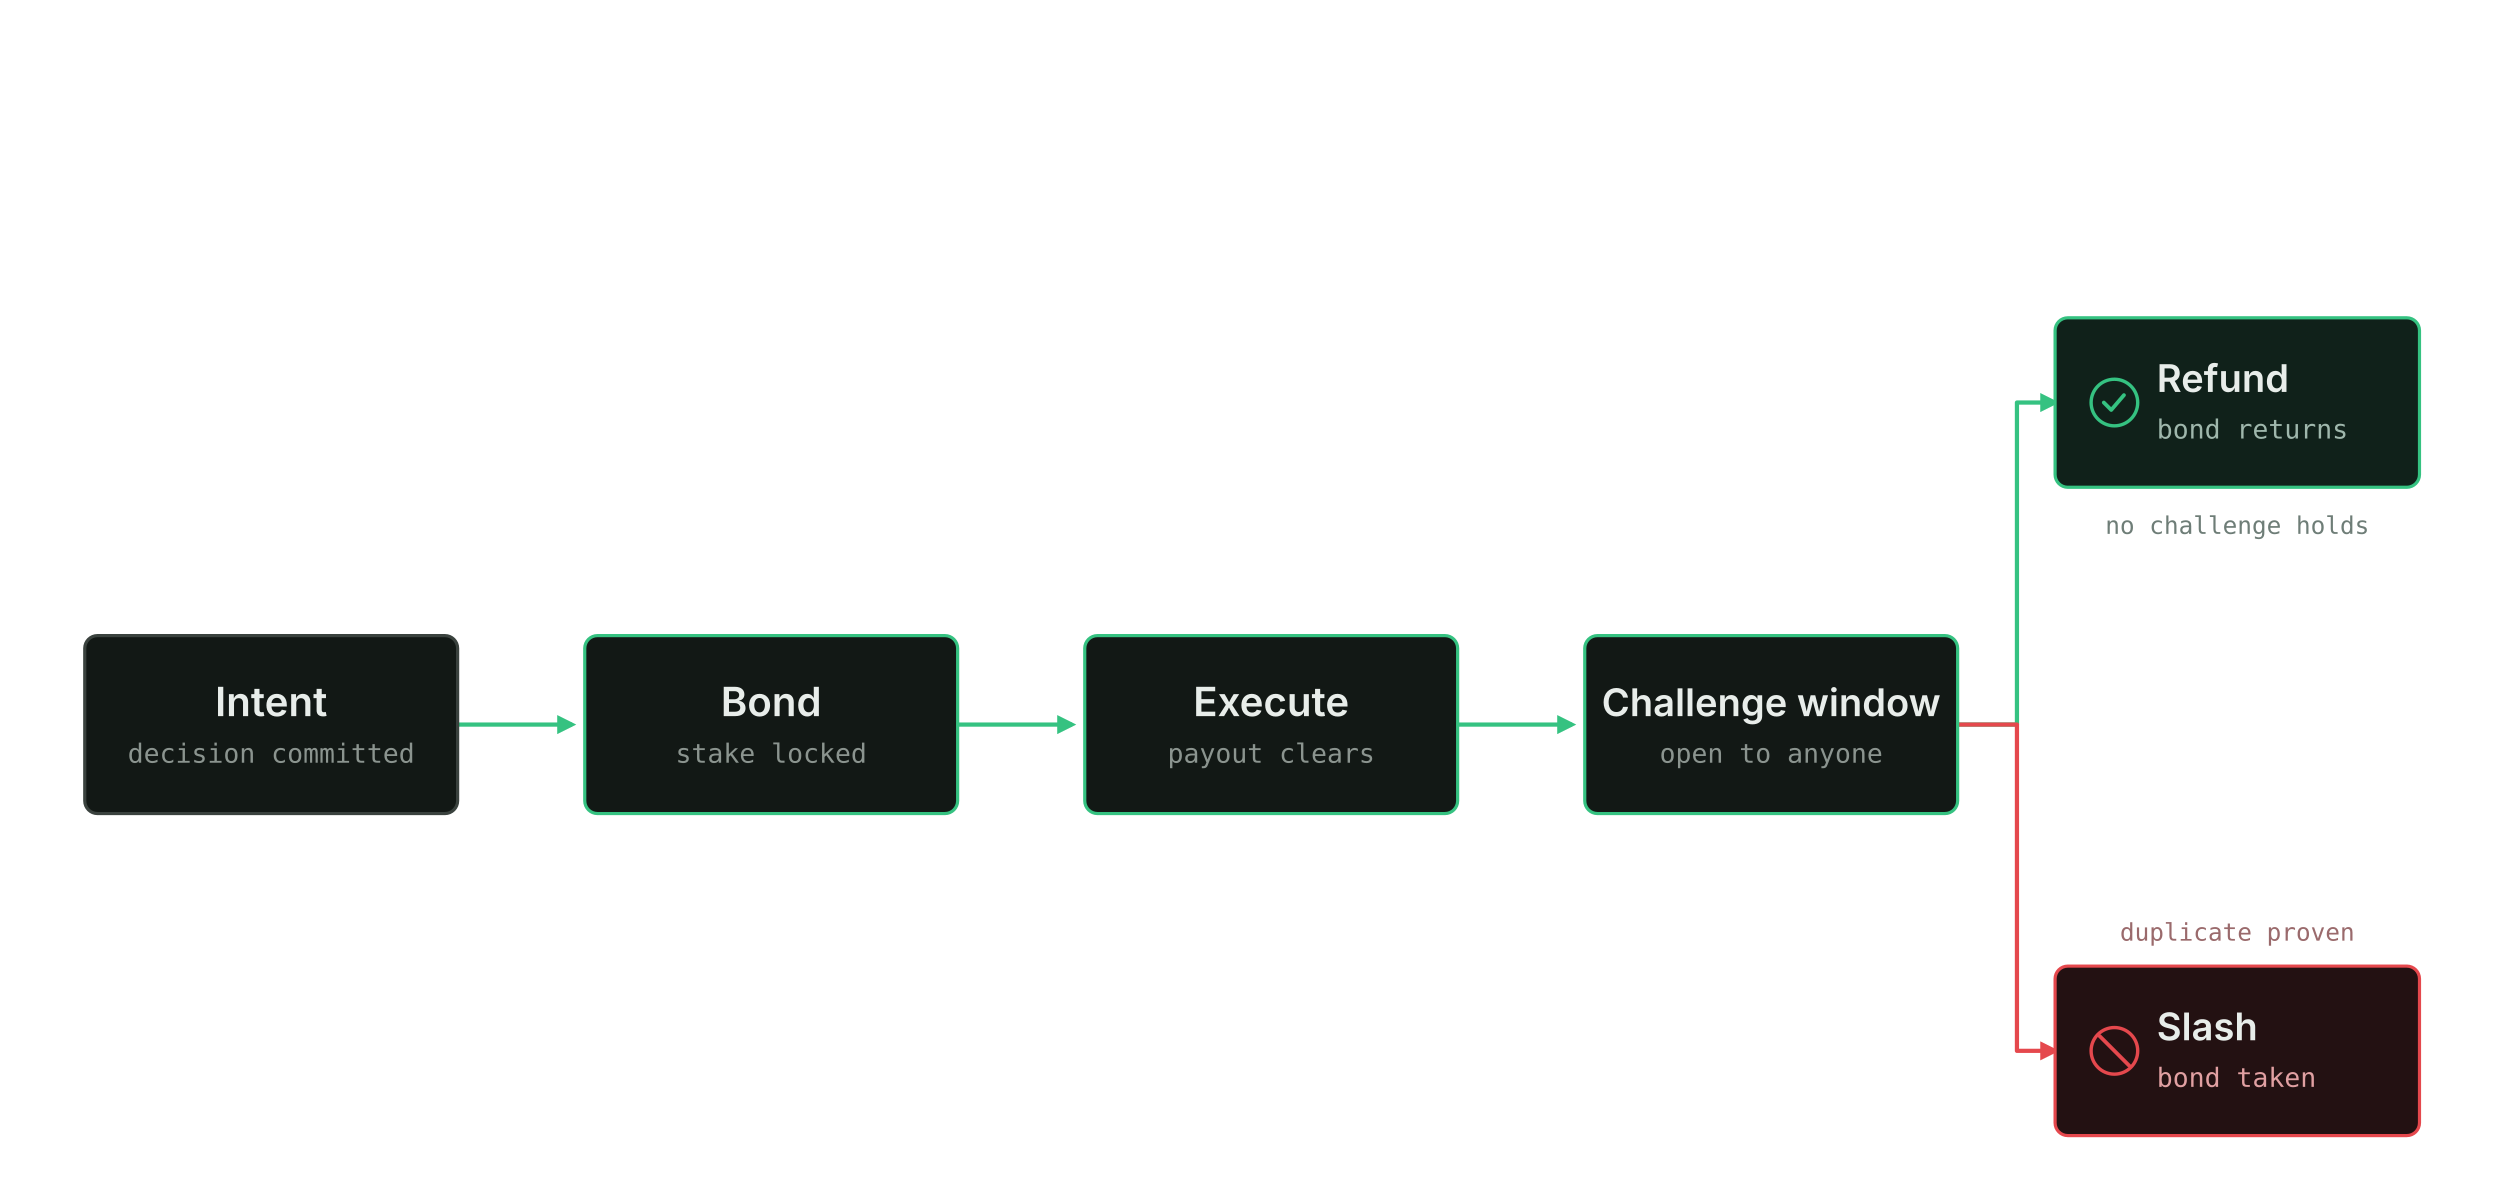
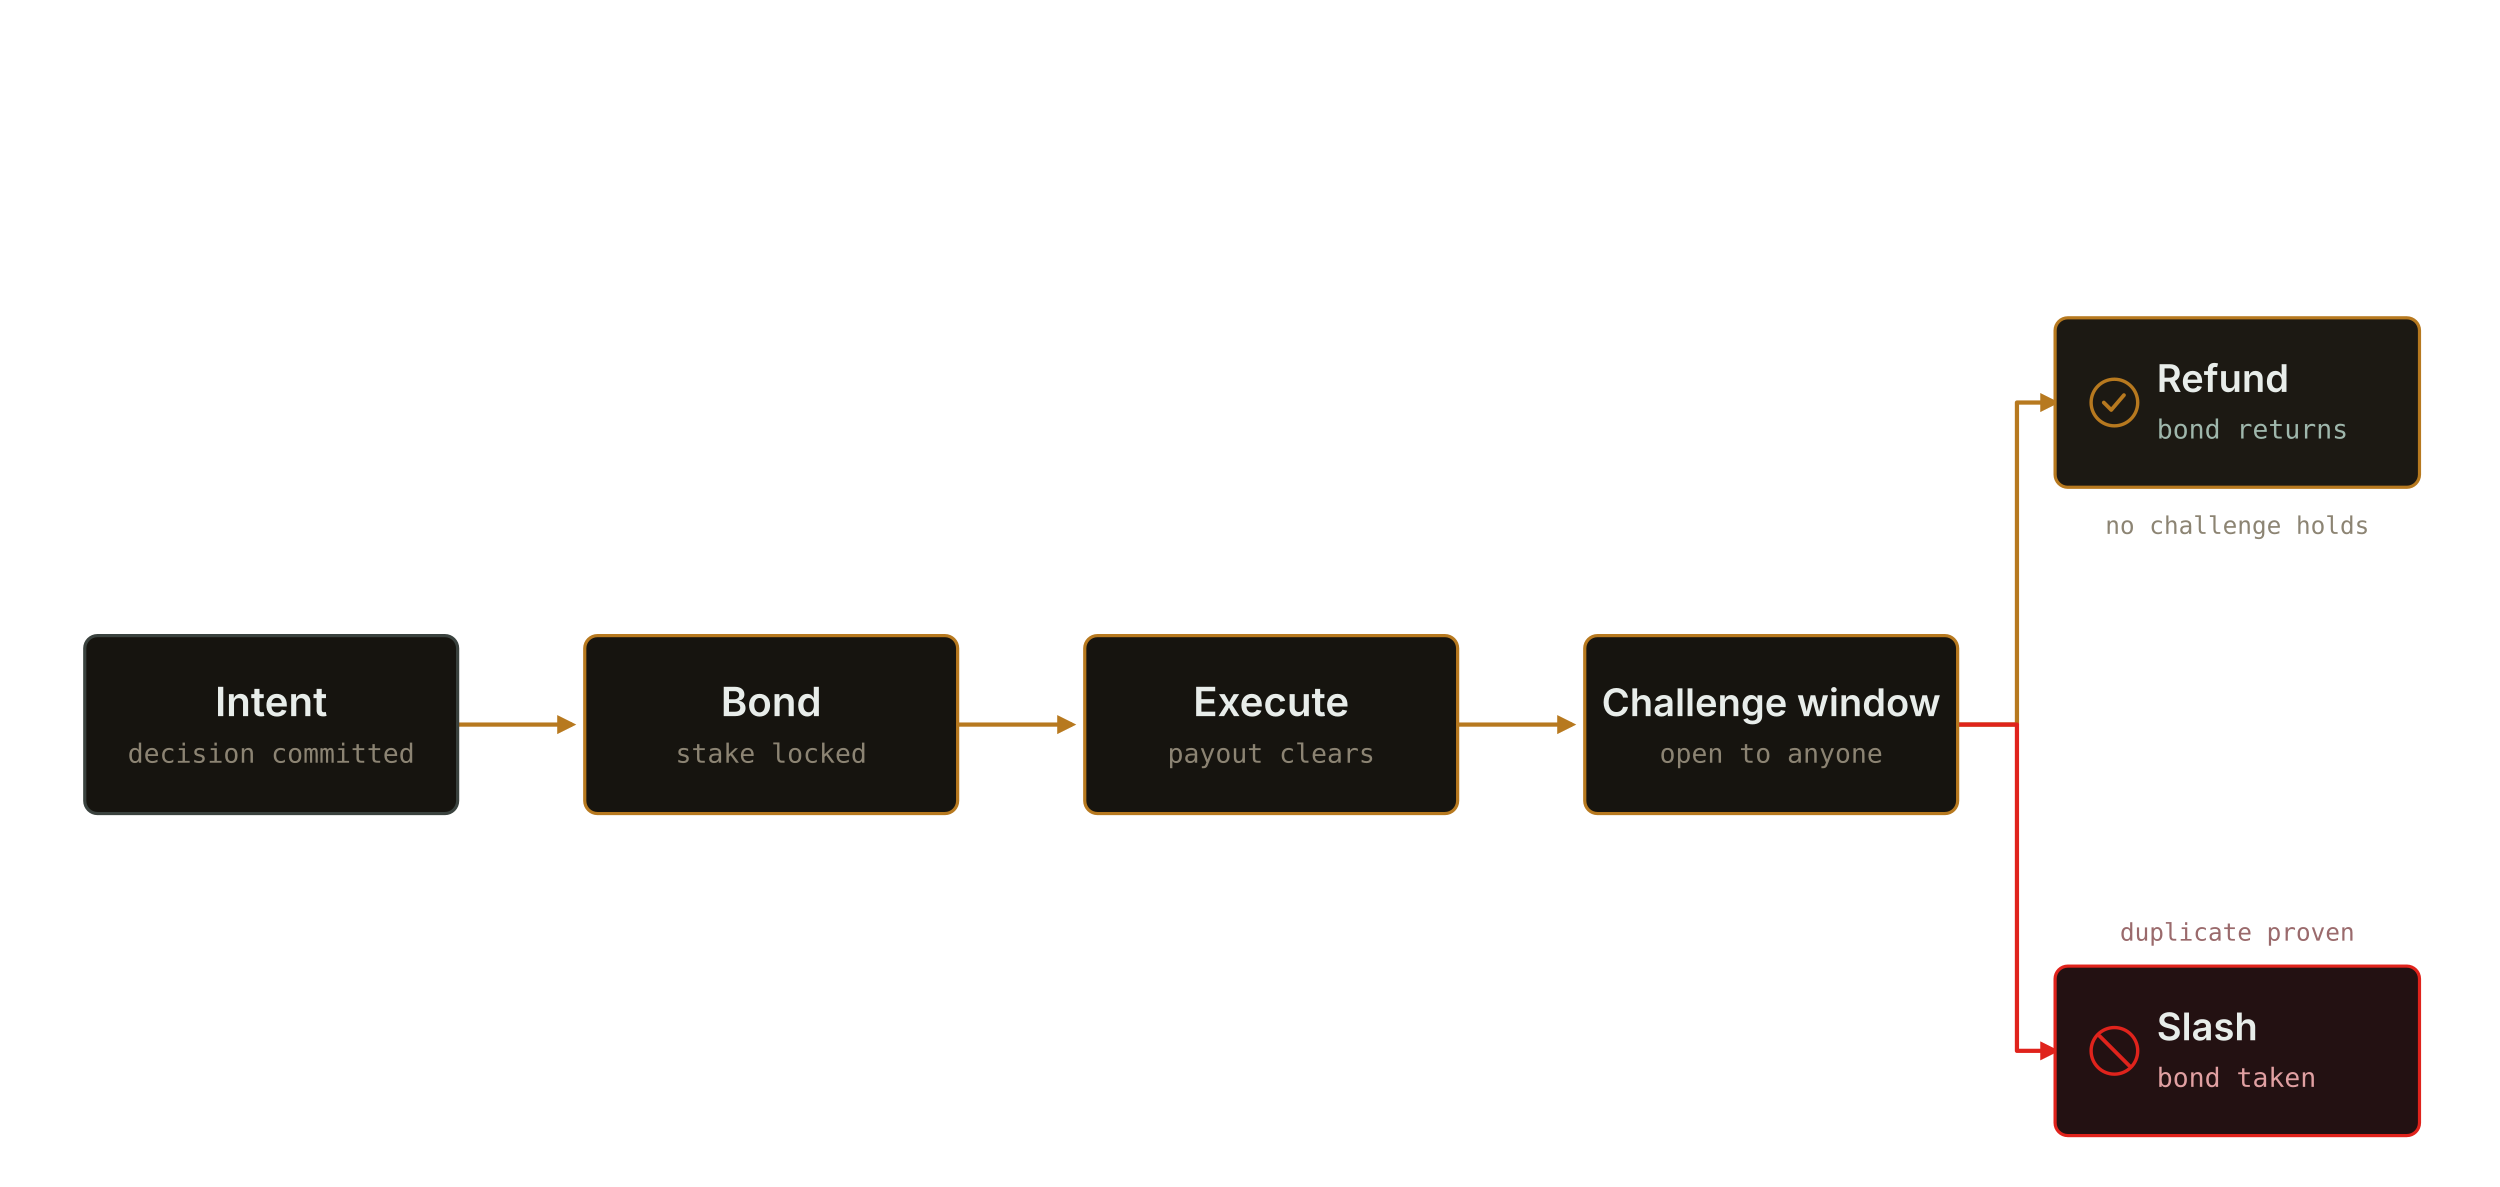
<svg xmlns="http://www.w3.org/2000/svg" viewBox="0 0 1180 560" font-family="system-ui, -apple-system, 'Segoe UI', sans-serif">
  <defs>
    <marker id="lc-green" markerWidth="9" markerHeight="9" refX="7" refY="4.5" orient="auto" markerUnits="userSpaceOnUse">
-       <path d="M0,0 L9,4.5 L0,9 Z" fill="#35C281" />
+       <path d="M0,0 L9,4.5 L0,9 Z" fill="#B7791F" />
    </marker>
    <marker id="lc-red" markerWidth="9" markerHeight="9" refX="7" refY="4.5" orient="auto" markerUnits="userSpaceOnUse">
-       <path d="M0,0 L9,4.5 L0,9 Z" fill="#E5484D" />
+       <path d="M0,0 L9,4.5 L0,9 Z" fill="#E0231C" />
    </marker>
  </defs>
-   <g fill="none" stroke="#35C281" stroke-width="2">
+   <g fill="none" stroke="#B7791F" stroke-width="2">
    <line x1="216" y1="342" x2="270" y2="342" marker-end="url(#lc-green)" />
    <line x1="452" y1="342" x2="506" y2="342" marker-end="url(#lc-green)" />
    <line x1="688" y1="342" x2="742" y2="342" marker-end="url(#lc-green)" />
  </g>
-   <path d="M924 342 H952 V190 H970" fill="none" stroke="#35C281" stroke-width="2" stroke-linejoin="round" marker-end="url(#lc-green)" />
-   <path d="M924 342 H952 V496 H970" fill="none" stroke="#E5484D" stroke-width="2" stroke-linejoin="round" marker-end="url(#lc-red)" />
-   <rect x="40" y="300" width="176" height="84" rx="6" fill="#121815" stroke="#3A423E" stroke-width="1.5" />
+   <path d="M924 342 H952 V190 H970" fill="none" stroke="#B7791F" stroke-width="2" stroke-linejoin="round" marker-end="url(#lc-green)" />
+   <path d="M924 342 H952 V496 H970" fill="none" stroke="#E0231C" stroke-width="2" stroke-linejoin="round" marker-end="url(#lc-red)" />
+   <rect x="40" y="300" width="176" height="84" rx="6" fill="#16140F" stroke="#3A423E" stroke-width="1.5" />
  <text x="128" y="338" text-anchor="middle" fill="#E8EDEA" font-size="19" font-weight="600">Intent</text>
-   <text x="128" y="360" text-anchor="middle" fill="#8B948F" font-size="12.5" font-family="ui-monospace, Menlo, monospace">decision committed</text>
-   <rect x="276" y="300" width="176" height="84" rx="6" fill="#121815" stroke="#35C281" stroke-width="1.5" />
+   <text x="128" y="360" text-anchor="middle" fill="#8C8473" font-size="12.5" font-family="ui-monospace, Menlo, monospace">decision committed</text>
+   <rect x="276" y="300" width="176" height="84" rx="6" fill="#16140F" stroke="#B7791F" stroke-width="1.5" />
  <text x="364" y="338" text-anchor="middle" fill="#E8EDEA" font-size="19" font-weight="600">Bond</text>
-   <text x="364" y="360" text-anchor="middle" fill="#8B948F" font-size="12.5" font-family="ui-monospace, Menlo, monospace">stake locked</text>
-   <rect x="512" y="300" width="176" height="84" rx="6" fill="#121815" stroke="#35C281" stroke-width="1.5" />
+   <text x="364" y="360" text-anchor="middle" fill="#8C8473" font-size="12.5" font-family="ui-monospace, Menlo, monospace">stake locked</text>
+   <rect x="512" y="300" width="176" height="84" rx="6" fill="#16140F" stroke="#B7791F" stroke-width="1.5" />
  <text x="600" y="338" text-anchor="middle" fill="#E8EDEA" font-size="19" font-weight="600">Execute</text>
-   <text x="600" y="360" text-anchor="middle" fill="#8B948F" font-size="12.5" font-family="ui-monospace, Menlo, monospace">payout clears</text>
-   <rect x="748" y="300" width="176" height="84" rx="6" fill="#121815" stroke="#35C281" stroke-width="1.5" />
+   <text x="600" y="360" text-anchor="middle" fill="#8C8473" font-size="12.5" font-family="ui-monospace, Menlo, monospace">payout clears</text>
+   <rect x="748" y="300" width="176" height="84" rx="6" fill="#16140F" stroke="#B7791F" stroke-width="1.5" />
  <text x="836" y="338" text-anchor="middle" fill="#E8EDEA" font-size="18" font-weight="600">Challenge window</text>
-   <text x="836" y="360" text-anchor="middle" fill="#8B948F" font-size="12.5" font-family="ui-monospace, Menlo, monospace">open to anyone</text>
-   <rect x="970" y="150" width="172" height="80" rx="6" fill="#10211A" stroke="#35C281" stroke-width="1.5" />
-   <circle cx="998" cy="190" r="11" fill="none" stroke="#35C281" stroke-width="1.6" />
-   <path d="M993 190 l3.5 3.5 l6 -7" fill="none" stroke="#35C281" stroke-width="1.8" stroke-linecap="round" stroke-linejoin="round" />
+   <text x="836" y="360" text-anchor="middle" fill="#8C8473" font-size="12.5" font-family="ui-monospace, Menlo, monospace">open to anyone</text>
+   <rect x="970" y="150" width="172" height="80" rx="6" fill="#1C1913" stroke="#B7791F" stroke-width="1.5" />
+   <circle cx="998" cy="190" r="11" fill="none" stroke="#B7791F" stroke-width="1.6" />
+   <path d="M993 190 l3.5 3.5 l6 -7" fill="none" stroke="#B7791F" stroke-width="1.8" stroke-linecap="round" stroke-linejoin="round" />
  <text x="1018" y="185" fill="#E8EDEA" font-size="18" font-weight="600">Refund</text>
  <text x="1018" y="207" fill="#9FB7AC" font-size="12.5" font-family="ui-monospace, Menlo, monospace">bond returns</text>
-   <text x="1056" y="252" text-anchor="middle" fill="#6E7D77" font-size="11.5" font-family="ui-monospace, Menlo, monospace">no challenge holds</text>
-   <rect x="970" y="456" width="172" height="80" rx="6" fill="#231112" stroke="#E5484D" stroke-width="1.5" />
-   <circle cx="998" cy="496" r="11" fill="none" stroke="#E5484D" stroke-width="1.6" />
-   <line x1="991" y1="489" x2="1005" y2="503" stroke="#E5484D" stroke-width="1.8" stroke-linecap="round" />
+   <text x="1056" y="252" text-anchor="middle" fill="#8C8473" font-size="11.5" font-family="ui-monospace, Menlo, monospace">no challenge holds</text>
+   <rect x="970" y="456" width="172" height="80" rx="6" fill="#231112" stroke="#E0231C" stroke-width="1.5" />
+   <circle cx="998" cy="496" r="11" fill="none" stroke="#E0231C" stroke-width="1.6" />
+   <line x1="991" y1="489" x2="1005" y2="503" stroke="#E0231C" stroke-width="1.8" stroke-linecap="round" />
  <text x="1018" y="491" fill="#E8EDEA" font-size="18" font-weight="600">Slash</text>
  <text x="1018" y="513" fill="#E1A0A2" font-size="12.5" font-family="ui-monospace, Menlo, monospace">bond taken</text>
  <text x="1056" y="444" text-anchor="middle" fill="#9A6A6C" font-size="11.5" font-family="ui-monospace, Menlo, monospace">duplicate proven</text>
</svg>
